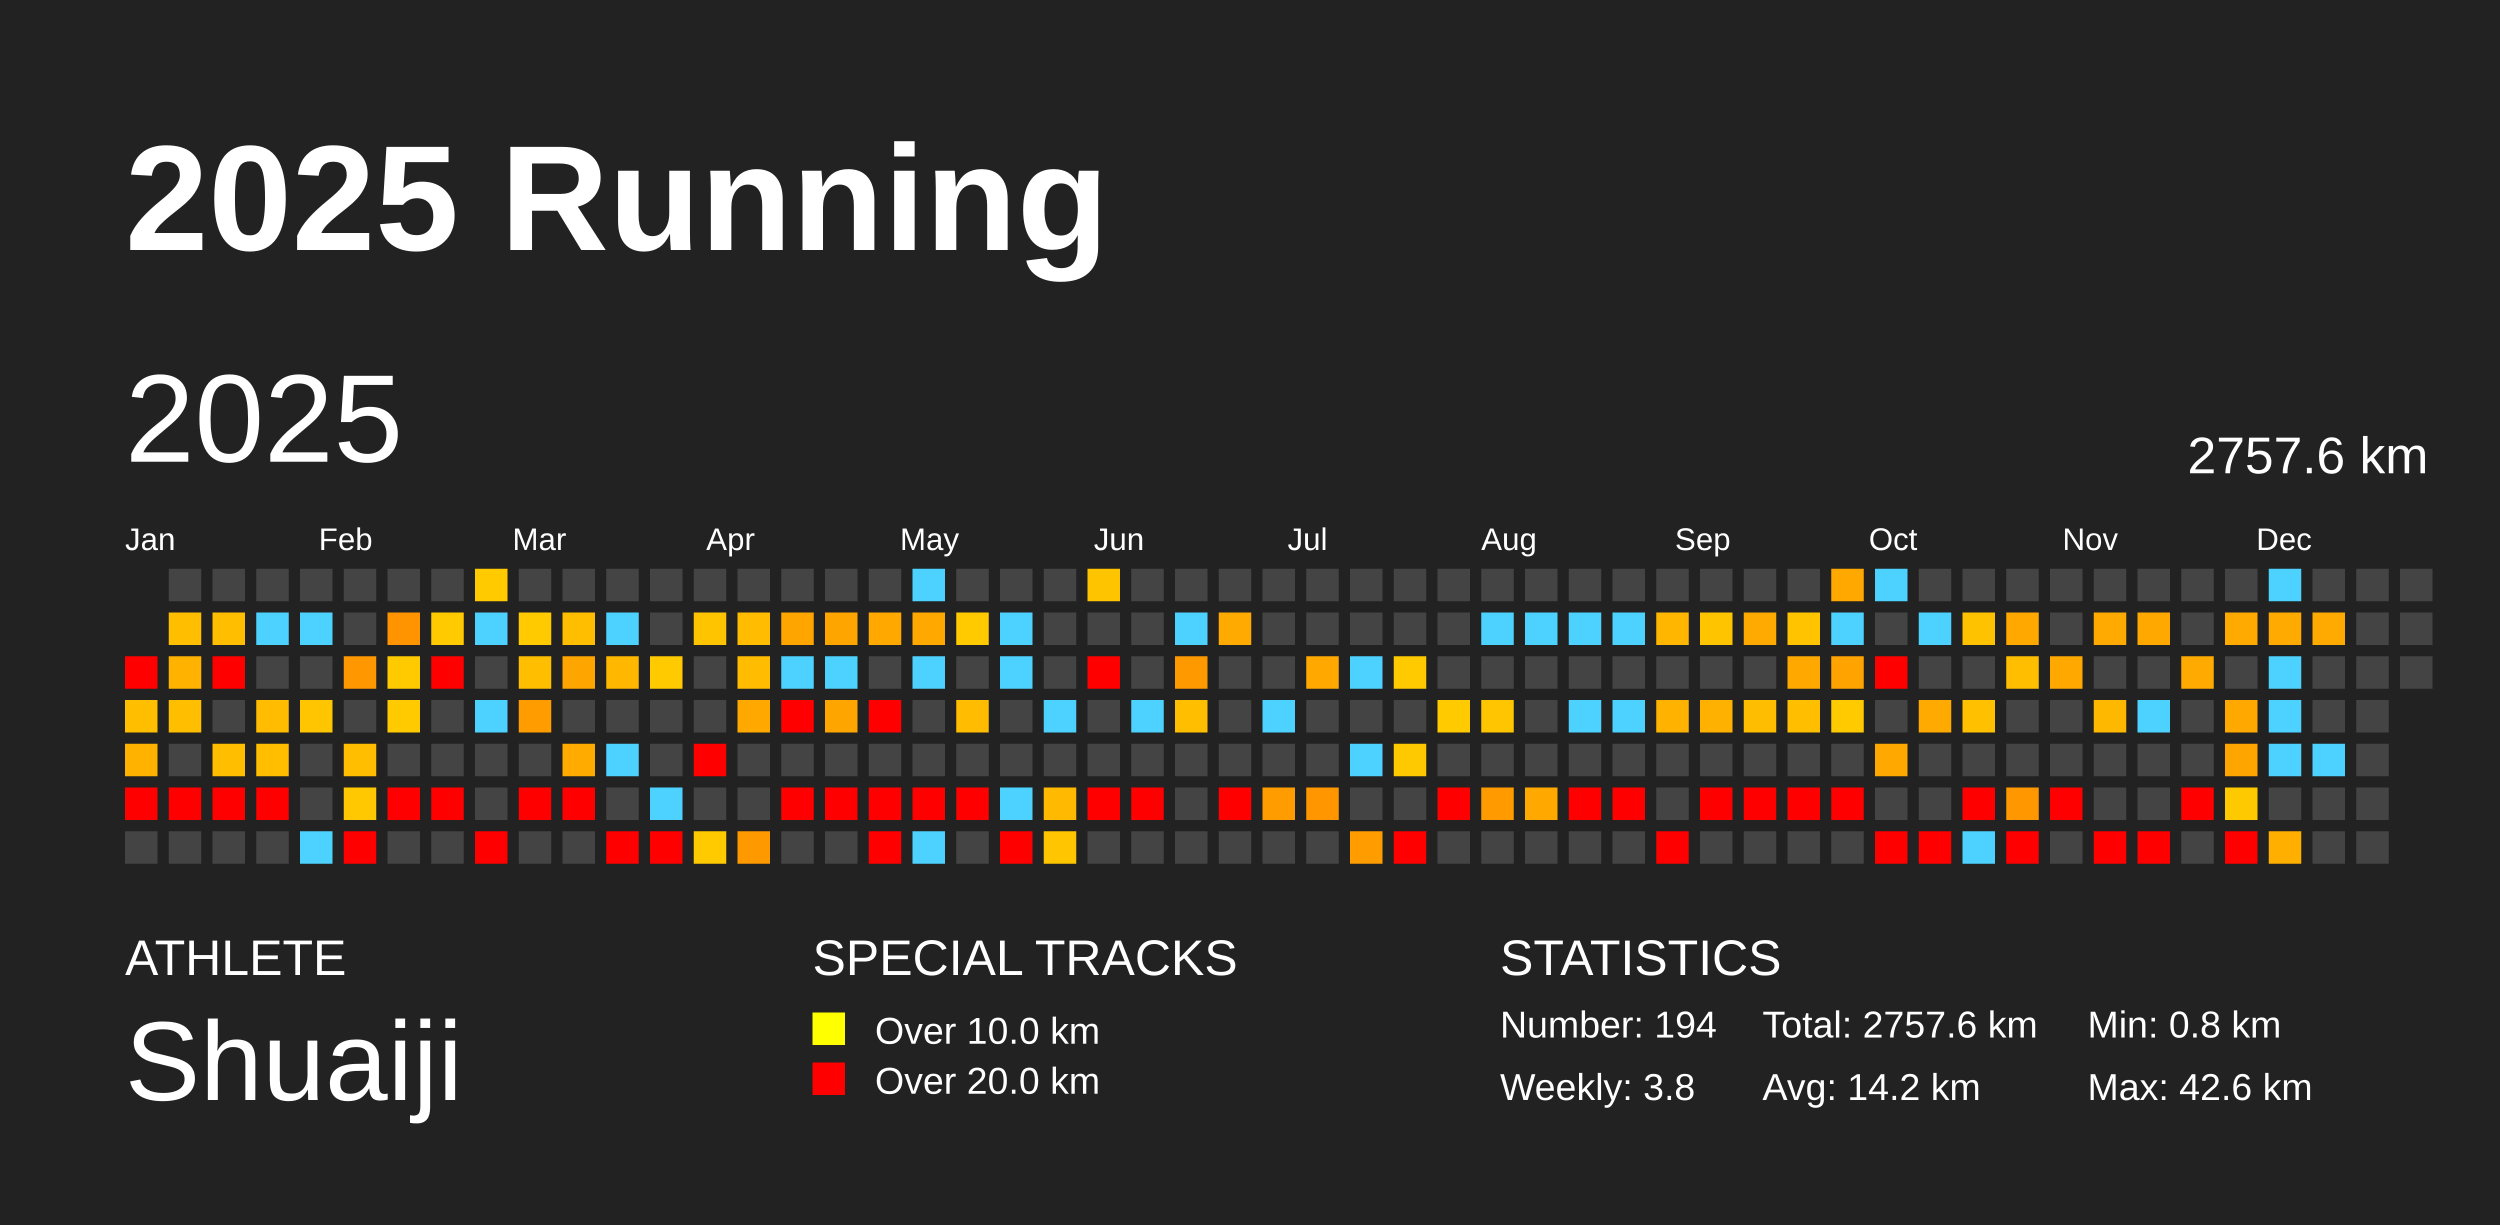
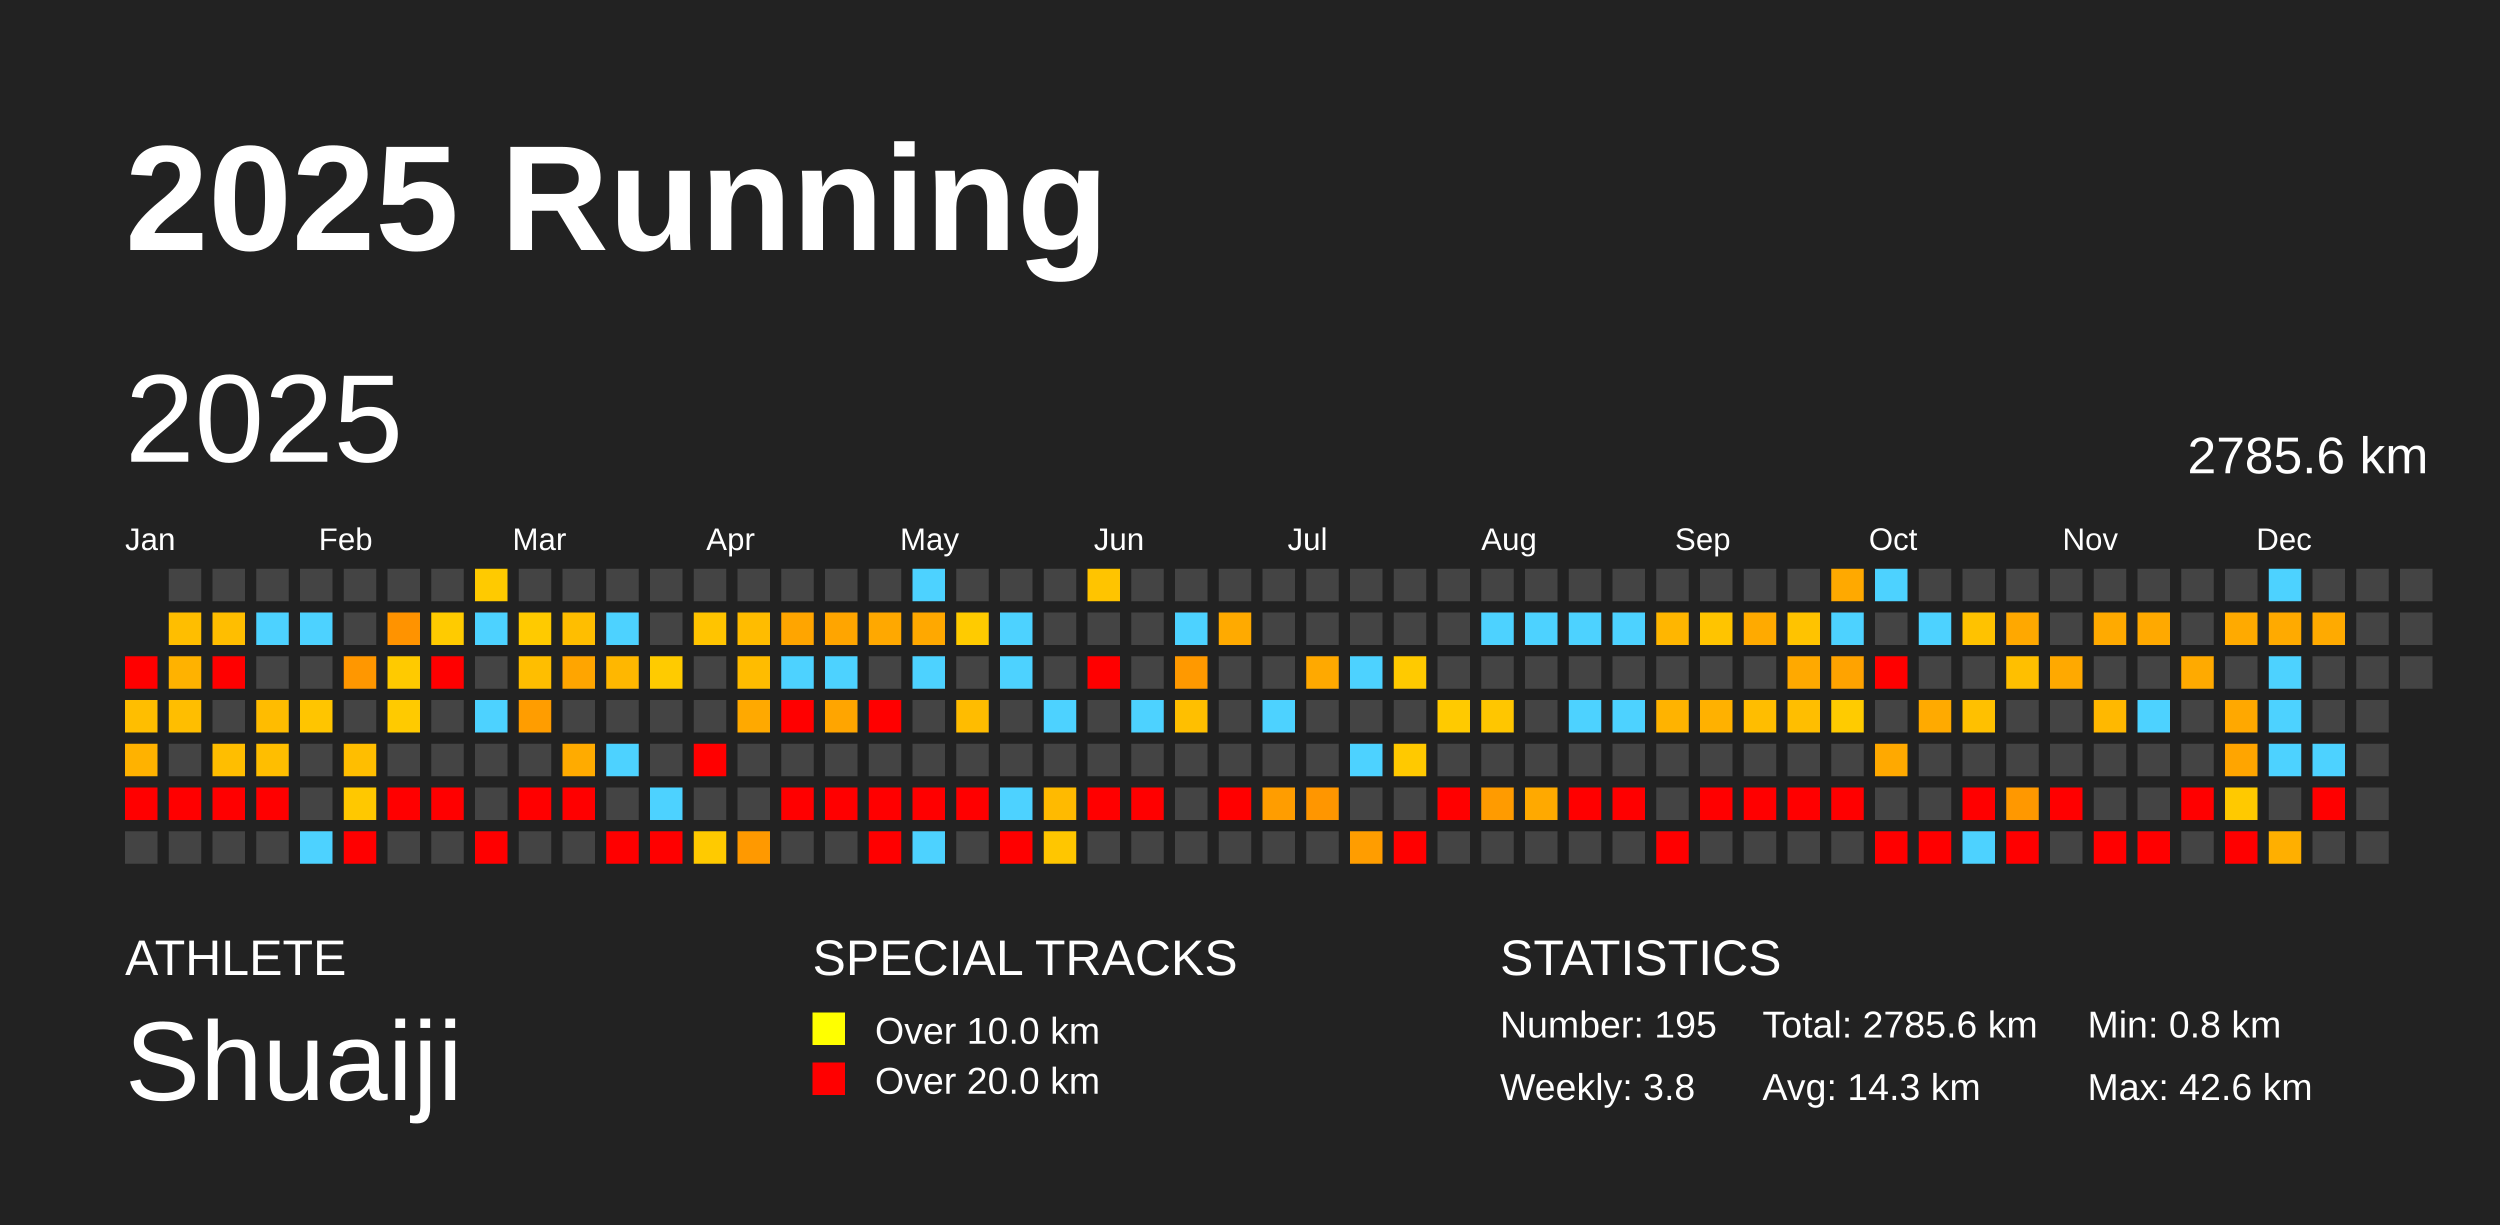
<svg xmlns="http://www.w3.org/2000/svg" baseProfile="full" height="98mm" version="1.1" viewBox="0,0,200,98" width="200mm">
  <defs />
  <rect fill="#222222" height="98" width="200" x="0" y="0" />
  <text fill="#FFFFFF" style="font-size:12px; font-family:Arial; font-weight:bold;" x="10" y="20">2025 Running</text>
  <text fill="#FFFFFF" style="font-size:4px; font-family:Arial" x="10" y="78">ATHLETE</text>
  <text fill="#FFFFFF" style="font-size:9px; font-family:Arial" x="10" y="88">Shuaiji</text>
  <text fill="#FFFFFF" style="font-size:4px; font-family:Arial" x="65" y="78">SPECIAL TRACKS</text>
  <rect fill="yellow" height="2.6" width="2.6" x="65" y="81" />
  <text fill="#FFFFFF" style="font-size:3px; font-family:Arial" x="70" y="83.5">Over 10.0 km</text>
  <rect fill="red" height="2.6" width="2.6" x="65" y="85" />
  <text fill="#FFFFFF" style="font-size:3px; font-family:Arial" x="70" y="87.5">Over 20.0 km</text>
  <text fill="#FFFFFF" style="font-size:4px; font-family:Arial" x="120" y="78">STATISTICS</text>
-   <text fill="#FFFFFF" style="font-size:3px; font-family:Arial" x="120" y="83">Number: 194</text>
+   <text fill="#FFFFFF" style="font-size:3px; font-family:Arial" x="120" y="83">Number: 195</text>
  <text fill="#FFFFFF" style="font-size:3px; font-family:Arial" x="120" y="88">Weekly: 3.8</text>
-   <text fill="#FFFFFF" style="font-size:3px; font-family:Arial" x="141" y="83">Total: 2757.6 km</text>
-   <text fill="#FFFFFF" style="font-size:3px; font-family:Arial" x="141" y="88">Avg: 14.2 km</text>
+   <text fill="#FFFFFF" style="font-size:3px; font-family:Arial" x="141" y="83">Total: 2785.6 km</text>
+   <text fill="#FFFFFF" style="font-size:3px; font-family:Arial" x="141" y="88">Avg: 14.3 km</text>
  <text fill="#FFFFFF" style="font-size:3px; font-family:Arial" x="167" y="83">Min: 0.8 km</text>
  <text fill="#FFFFFF" style="font-size:3px; font-family:Arial" x="167" y="88">Max: 42.6 km</text>
  <text dominant-baseline="hanging" fill="#FFFFFF" style="font-size:10.0px; font-family:Arial;" x="10" y="30">2025</text>
-   <text dominant-baseline="hanging" fill="#FFFFFF" style="font-size:4.125px; font-family:Arial;" x="175" y="35">2757.6 km</text>
+   <text dominant-baseline="hanging" fill="#FFFFFF" style="font-size:4.125px; font-family:Arial;" x="175" y="35">2785.6 km</text>
  <text fill="#FFFFFF" style="font-size:2.5px; font-family:Arial" x="10.0" y="44">Jan</text>
  <text fill="#FFFFFF" style="font-size:2.5px; font-family:Arial" x="25.5" y="44">Feb</text>
  <text fill="#FFFFFF" style="font-size:2.5px; font-family:Arial" x="41.0" y="44">Mar</text>
  <text fill="#FFFFFF" style="font-size:2.5px; font-family:Arial" x="56.5" y="44">Apr</text>
  <text fill="#FFFFFF" style="font-size:2.5px; font-family:Arial" x="72.0" y="44">May</text>
  <text fill="#FFFFFF" style="font-size:2.5px; font-family:Arial" x="87.5" y="44">Jun</text>
  <text fill="#FFFFFF" style="font-size:2.5px; font-family:Arial" x="103.0" y="44">Jul</text>
  <text fill="#FFFFFF" style="font-size:2.5px; font-family:Arial" x="118.5" y="44">Aug</text>
  <text fill="#FFFFFF" style="font-size:2.5px; font-family:Arial" x="134.0" y="44">Sep</text>
  <text fill="#FFFFFF" style="font-size:2.5px; font-family:Arial" x="149.5" y="44">Oct</text>
  <text fill="#FFFFFF" style="font-size:2.5px; font-family:Arial" x="165.0" y="44">Nov</text>
  <text fill="#FFFFFF" style="font-size:2.5px; font-family:Arial" x="180.5" y="44">Dec</text>
  <rect fill="red" height="2.6" width="2.6" x="10.0" y="52.5" />
  <rect fill="#ffbe00" height="2.6" width="2.6" x="10.0" y="56.0" />
  <rect fill="#ffb200" height="2.6" width="2.6" x="10.0" y="59.5" />
  <rect fill="red" height="2.6" width="2.6" x="10.0" y="63.0" />
  <rect fill="#444444" height="2.6" width="2.6" x="10.0" y="66.5" />
  <rect fill="#444444" height="2.6" width="2.6" x="13.5" y="45.5" />
  <rect fill="#ffbe00" height="2.6" width="2.6" x="13.5" y="49.0" />
  <rect fill="#ffb200" height="2.6" width="2.6" x="13.5" y="52.5" />
  <rect fill="#ffbe00" height="2.6" width="2.6" x="13.5" y="56.0" />
  <rect fill="#444444" height="2.6" width="2.6" x="13.5" y="59.5" />
  <rect fill="red" height="2.6" width="2.6" x="13.5" y="63.0" />
  <rect fill="#444444" height="2.6" width="2.6" x="13.5" y="66.5" />
  <rect fill="#444444" height="2.6" width="2.6" x="17.0" y="45.5" />
  <rect fill="#ffbe00" height="2.6" width="2.6" x="17.0" y="49.0" />
  <rect fill="red" height="2.6" width="2.6" x="17.0" y="52.5" />
  <rect fill="#444444" height="2.6" width="2.6" x="17.0" y="56.0" />
  <rect fill="#ffbe00" height="2.6" width="2.6" x="17.0" y="59.5" />
  <rect fill="red" height="2.6" width="2.6" x="17.0" y="63.0" />
  <rect fill="#444444" height="2.6" width="2.6" x="17.0" y="66.5" />
  <rect fill="#444444" height="2.6" width="2.6" x="20.5" y="45.5" />
  <rect fill="#4dd2ff" height="2.6" width="2.6" x="20.5" y="49.0" />
  <rect fill="#444444" height="2.6" width="2.6" x="20.5" y="52.5" />
  <rect fill="#ffbc00" height="2.6" width="2.6" x="20.5" y="56.0" />
  <rect fill="#ffbe00" height="2.6" width="2.6" x="20.5" y="59.5" />
  <rect fill="red" height="2.6" width="2.6" x="20.5" y="63.0" />
  <rect fill="#444444" height="2.6" width="2.6" x="20.5" y="66.5" />
  <rect fill="#444444" height="2.6" width="2.6" x="24.0" y="45.5" />
  <rect fill="#4dd2ff" height="2.6" width="2.6" x="24.0" y="49.0" />
  <rect fill="#444444" height="2.6" width="2.6" x="24.0" y="52.5" />
  <rect fill="#ffc500" height="2.6" width="2.6" x="24.0" y="56.0" />
  <rect fill="#444444" height="2.6" width="2.6" x="24.0" y="59.5" />
  <rect fill="#444444" height="2.6" width="2.6" x="24.0" y="63.0" />
  <rect fill="#4dd2ff" height="2.6" width="2.6" x="24.0" y="66.5" />
  <rect fill="#444444" height="2.6" width="2.6" x="27.5" y="45.5" />
  <rect fill="#444444" height="2.6" width="2.6" x="27.5" y="49.0" />
  <rect fill="#ff9700" height="2.6" width="2.6" x="27.5" y="52.5" />
  <rect fill="#444444" height="2.6" width="2.6" x="27.5" y="56.0" />
  <rect fill="#ffbe00" height="2.6" width="2.6" x="27.5" y="59.5" />
  <rect fill="#ffc800" height="2.6" width="2.6" x="27.5" y="63.0" />
  <rect fill="red" height="2.6" width="2.6" x="27.5" y="66.5" />
  <rect fill="#444444" height="2.6" width="2.6" x="31.0" y="45.5" />
  <rect fill="#ff9300" height="2.6" width="2.6" x="31.0" y="49.0" />
  <rect fill="#ffca00" height="2.6" width="2.6" x="31.0" y="52.5" />
  <rect fill="#ffca00" height="2.6" width="2.6" x="31.0" y="56.0" />
  <rect fill="#444444" height="2.6" width="2.6" x="31.0" y="59.5" />
  <rect fill="red" height="2.6" width="2.6" x="31.0" y="63.0" />
  <rect fill="#444444" height="2.6" width="2.6" x="31.0" y="66.5" />
  <rect fill="#444444" height="2.6" width="2.6" x="34.5" y="45.5" />
  <rect fill="#ffcb00" height="2.6" width="2.6" x="34.5" y="49.0" />
  <rect fill="red" height="2.6" width="2.6" x="34.5" y="52.5" />
  <rect fill="#444444" height="2.6" width="2.6" x="34.5" y="56.0" />
  <rect fill="#444444" height="2.6" width="2.6" x="34.5" y="59.5" />
  <rect fill="red" height="2.6" width="2.6" x="34.5" y="63.0" />
  <rect fill="#444444" height="2.6" width="2.6" x="34.5" y="66.5" />
  <rect fill="#ffca00" height="2.6" width="2.6" x="38.0" y="45.5" />
  <rect fill="#4dd2ff" height="2.6" width="2.6" x="38.0" y="49.0" />
  <rect fill="#444444" height="2.6" width="2.6" x="38.0" y="52.5" />
  <rect fill="#4dd2ff" height="2.6" width="2.6" x="38.0" y="56.0" />
  <rect fill="#444444" height="2.6" width="2.6" x="38.0" y="59.5" />
  <rect fill="#444444" height="2.6" width="2.6" x="38.0" y="63.0" />
  <rect fill="red" height="2.6" width="2.6" x="38.0" y="66.5" />
  <rect fill="#444444" height="2.6" width="2.6" x="41.5" y="45.5" />
  <rect fill="#ffca00" height="2.6" width="2.6" x="41.5" y="49.0" />
  <rect fill="#ffbe00" height="2.6" width="2.6" x="41.5" y="52.5" />
  <rect fill="#ff9d00" height="2.6" width="2.6" x="41.5" y="56.0" />
  <rect fill="#444444" height="2.6" width="2.6" x="41.5" y="59.5" />
  <rect fill="red" height="2.6" width="2.6" x="41.5" y="63.0" />
  <rect fill="#444444" height="2.6" width="2.6" x="41.5" y="66.5" />
  <rect fill="#444444" height="2.6" width="2.6" x="45.0" y="45.5" />
  <rect fill="#ffbe00" height="2.6" width="2.6" x="45.0" y="49.0" />
  <rect fill="#ffa500" height="2.6" width="2.6" x="45.0" y="52.5" />
  <rect fill="#444444" height="2.6" width="2.6" x="45.0" y="56.0" />
  <rect fill="#ffab00" height="2.6" width="2.6" x="45.0" y="59.5" />
  <rect fill="red" height="2.6" width="2.6" x="45.0" y="63.0" />
  <rect fill="#444444" height="2.6" width="2.6" x="45.0" y="66.5" />
  <rect fill="#444444" height="2.6" width="2.6" x="48.5" y="45.5" />
  <rect fill="#4dd2ff" height="2.6" width="2.6" x="48.5" y="49.0" />
  <rect fill="#ffb700" height="2.6" width="2.6" x="48.5" y="52.5" />
  <rect fill="#444444" height="2.6" width="2.6" x="48.5" y="56.0" />
  <rect fill="#4dd2ff" height="2.6" width="2.6" x="48.5" y="59.5" />
  <rect fill="#444444" height="2.6" width="2.6" x="48.5" y="63.0" />
  <rect fill="red" height="2.6" width="2.6" x="48.5" y="66.5" />
  <rect fill="#444444" height="2.6" width="2.6" x="52.0" y="45.5" />
  <rect fill="#444444" height="2.6" width="2.6" x="52.0" y="49.0" />
  <rect fill="#ffcb00" height="2.6" width="2.6" x="52.0" y="52.5" />
  <rect fill="#444444" height="2.6" width="2.6" x="52.0" y="56.0" />
  <rect fill="#444444" height="2.6" width="2.6" x="52.0" y="59.5" />
  <rect fill="#4dd2ff" height="2.6" width="2.6" x="52.0" y="63.0" />
  <rect fill="red" height="2.6" width="2.6" x="52.0" y="66.5" />
  <rect fill="#444444" height="2.6" width="2.6" x="55.5" y="45.5" />
  <rect fill="#ffc400" height="2.6" width="2.6" x="55.5" y="49.0" />
  <rect fill="#444444" height="2.6" width="2.6" x="55.5" y="52.5" />
  <rect fill="#444444" height="2.6" width="2.6" x="55.5" y="56.0" />
  <rect fill="red" height="2.6" width="2.6" x="55.5" y="59.5" />
  <rect fill="#444444" height="2.6" width="2.6" x="55.5" y="63.0" />
  <rect fill="#ffca00" height="2.6" width="2.6" x="55.5" y="66.5" />
  <rect fill="#444444" height="2.6" width="2.6" x="59.0" y="45.5" />
  <rect fill="#ffbc00" height="2.6" width="2.6" x="59.0" y="49.0" />
  <rect fill="#ffbc00" height="2.6" width="2.6" x="59.0" y="52.5" />
  <rect fill="#ffa900" height="2.6" width="2.6" x="59.0" y="56.0" />
  <rect fill="#444444" height="2.6" width="2.6" x="59.0" y="59.5" />
  <rect fill="#444444" height="2.6" width="2.6" x="59.0" y="63.0" />
  <rect fill="#ff9900" height="2.6" width="2.6" x="59.0" y="66.5" />
  <rect fill="#444444" height="2.6" width="2.6" x="62.5" y="45.5" />
  <rect fill="#ffa500" height="2.6" width="2.6" x="62.5" y="49.0" />
  <rect fill="#4dd2ff" height="2.6" width="2.6" x="62.5" y="52.5" />
  <rect fill="red" height="2.6" width="2.6" x="62.5" y="56.0" />
  <rect fill="#444444" height="2.6" width="2.6" x="62.5" y="59.5" />
  <rect fill="red" height="2.6" width="2.6" x="62.5" y="63.0" />
  <rect fill="#444444" height="2.6" width="2.6" x="62.5" y="66.5" />
  <rect fill="#444444" height="2.6" width="2.6" x="66.0" y="45.5" />
  <rect fill="#ffa500" height="2.6" width="2.6" x="66.0" y="49.0" />
  <rect fill="#4dd2ff" height="2.6" width="2.6" x="66.0" y="52.5" />
  <rect fill="#ffa500" height="2.6" width="2.6" x="66.0" y="56.0" />
  <rect fill="#444444" height="2.6" width="2.6" x="66.0" y="59.5" />
  <rect fill="red" height="2.6" width="2.6" x="66.0" y="63.0" />
  <rect fill="#444444" height="2.6" width="2.6" x="66.0" y="66.5" />
  <rect fill="#444444" height="2.6" width="2.6" x="69.5" y="45.5" />
  <rect fill="#ffa800" height="2.6" width="2.6" x="69.5" y="49.0" />
  <rect fill="#444444" height="2.6" width="2.6" x="69.5" y="52.5" />
  <rect fill="red" height="2.6" width="2.6" x="69.5" y="56.0" />
  <rect fill="#444444" height="2.6" width="2.6" x="69.5" y="59.5" />
  <rect fill="red" height="2.6" width="2.6" x="69.5" y="63.0" />
  <rect fill="red" height="2.6" width="2.6" x="69.5" y="66.5" />
  <rect fill="#4dd2ff" height="2.6" width="2.6" x="73.0" y="45.5" />
  <rect fill="#ffa800" height="2.6" width="2.6" x="73.0" y="49.0" />
  <rect fill="#4dd2ff" height="2.6" width="2.6" x="73.0" y="52.5" />
  <rect fill="#444444" height="2.6" width="2.6" x="73.0" y="56.0" />
  <rect fill="#444444" height="2.6" width="2.6" x="73.0" y="59.5" />
  <rect fill="red" height="2.6" width="2.6" x="73.0" y="63.0" />
  <rect fill="#4dd2ff" height="2.6" width="2.6" x="73.0" y="66.5" />
  <rect fill="#444444" height="2.6" width="2.6" x="76.5" y="45.5" />
  <rect fill="#ffcb00" height="2.6" width="2.6" x="76.5" y="49.0" />
  <rect fill="#444444" height="2.6" width="2.6" x="76.5" y="52.5" />
  <rect fill="#ffbc00" height="2.6" width="2.6" x="76.5" y="56.0" />
  <rect fill="#444444" height="2.6" width="2.6" x="76.5" y="59.5" />
  <rect fill="red" height="2.6" width="2.6" x="76.5" y="63.0" />
  <rect fill="#444444" height="2.6" width="2.6" x="76.5" y="66.5" />
  <rect fill="#444444" height="2.6" width="2.6" x="80.0" y="45.5" />
  <rect fill="#4dd2ff" height="2.6" width="2.6" x="80.0" y="49.0" />
  <rect fill="#4dd2ff" height="2.6" width="2.6" x="80.0" y="52.5" />
  <rect fill="#444444" height="2.6" width="2.6" x="80.0" y="56.0" />
  <rect fill="#444444" height="2.6" width="2.6" x="80.0" y="59.5" />
  <rect fill="#4dd2ff" height="2.6" width="2.6" x="80.0" y="63.0" />
  <rect fill="red" height="2.6" width="2.6" x="80.0" y="66.5" />
  <rect fill="#444444" height="2.6" width="2.6" x="83.5" y="45.5" />
  <rect fill="#444444" height="2.6" width="2.6" x="83.5" y="49.0" />
  <rect fill="#444444" height="2.6" width="2.6" x="83.5" y="52.5" />
  <rect fill="#4dd2ff" height="2.6" width="2.6" x="83.5" y="56.0" />
  <rect fill="#444444" height="2.6" width="2.6" x="83.5" y="59.5" />
  <rect fill="#ffba00" height="2.6" width="2.6" x="83.5" y="63.0" />
  <rect fill="#ffc600" height="2.6" width="2.6" x="83.5" y="66.5" />
  <rect fill="#ffc400" height="2.6" width="2.6" x="87.0" y="45.5" />
  <rect fill="#444444" height="2.6" width="2.6" x="87.0" y="49.0" />
  <rect fill="red" height="2.6" width="2.6" x="87.0" y="52.5" />
  <rect fill="#444444" height="2.6" width="2.6" x="87.0" y="56.0" />
  <rect fill="#444444" height="2.6" width="2.6" x="87.0" y="59.5" />
  <rect fill="red" height="2.6" width="2.6" x="87.0" y="63.0" />
  <rect fill="#444444" height="2.6" width="2.6" x="87.0" y="66.5" />
  <rect fill="#444444" height="2.6" width="2.6" x="90.5" y="45.5" />
  <rect fill="#444444" height="2.6" width="2.6" x="90.5" y="49.0" />
  <rect fill="#444444" height="2.6" width="2.6" x="90.5" y="52.5" />
  <rect fill="#4dd2ff" height="2.6" width="2.6" x="90.5" y="56.0" />
  <rect fill="#444444" height="2.6" width="2.6" x="90.5" y="59.5" />
  <rect fill="red" height="2.6" width="2.6" x="90.5" y="63.0" />
  <rect fill="#444444" height="2.6" width="2.6" x="90.5" y="66.5" />
  <rect fill="#444444" height="2.6" width="2.6" x="94.0" y="45.5" />
  <rect fill="#4dd2ff" height="2.6" width="2.6" x="94.0" y="49.0" />
  <rect fill="#ff9900" height="2.6" width="2.6" x="94.0" y="52.5" />
  <rect fill="#ffbf00" height="2.6" width="2.6" x="94.0" y="56.0" />
  <rect fill="#444444" height="2.6" width="2.6" x="94.0" y="59.5" />
  <rect fill="#444444" height="2.6" width="2.6" x="94.0" y="63.0" />
  <rect fill="#444444" height="2.6" width="2.6" x="94.0" y="66.5" />
  <rect fill="#444444" height="2.6" width="2.6" x="97.5" y="45.5" />
  <rect fill="#ffaa00" height="2.6" width="2.6" x="97.5" y="49.0" />
  <rect fill="#444444" height="2.6" width="2.6" x="97.5" y="52.5" />
  <rect fill="#444444" height="2.6" width="2.6" x="97.5" y="56.0" />
  <rect fill="#444444" height="2.6" width="2.6" x="97.5" y="59.5" />
  <rect fill="red" height="2.6" width="2.6" x="97.5" y="63.0" />
  <rect fill="#444444" height="2.6" width="2.6" x="97.5" y="66.5" />
  <rect fill="#444444" height="2.6" width="2.6" x="101.0" y="45.5" />
  <rect fill="#444444" height="2.6" width="2.6" x="101.0" y="49.0" />
  <rect fill="#444444" height="2.6" width="2.6" x="101.0" y="52.5" />
  <rect fill="#4dd2ff" height="2.6" width="2.6" x="101.0" y="56.0" />
  <rect fill="#444444" height="2.6" width="2.6" x="101.0" y="59.5" />
  <rect fill="#ff9d00" height="2.6" width="2.6" x="101.0" y="63.0" />
  <rect fill="#444444" height="2.6" width="2.6" x="101.0" y="66.5" />
  <rect fill="#444444" height="2.6" width="2.6" x="104.5" y="45.5" />
  <rect fill="#444444" height="2.6" width="2.6" x="104.5" y="49.0" />
  <rect fill="#ffa900" height="2.6" width="2.6" x="104.5" y="52.5" />
  <rect fill="#444444" height="2.6" width="2.6" x="104.5" y="56.0" />
  <rect fill="#444444" height="2.6" width="2.6" x="104.5" y="59.5" />
  <rect fill="#ff9600" height="2.6" width="2.6" x="104.5" y="63.0" />
  <rect fill="#444444" height="2.6" width="2.6" x="104.5" y="66.5" />
  <rect fill="#444444" height="2.6" width="2.6" x="108.0" y="45.5" />
  <rect fill="#444444" height="2.6" width="2.6" x="108.0" y="49.0" />
  <rect fill="#4dd2ff" height="2.6" width="2.6" x="108.0" y="52.5" />
  <rect fill="#444444" height="2.6" width="2.6" x="108.0" y="56.0" />
  <rect fill="#4dd2ff" height="2.6" width="2.6" x="108.0" y="59.5" />
  <rect fill="#444444" height="2.6" width="2.6" x="108.0" y="63.0" />
  <rect fill="#ff9d00" height="2.6" width="2.6" x="108.0" y="66.5" />
  <rect fill="#444444" height="2.6" width="2.6" x="111.5" y="45.5" />
  <rect fill="#444444" height="2.6" width="2.6" x="111.5" y="49.0" />
  <rect fill="#ffca00" height="2.6" width="2.6" x="111.5" y="52.5" />
  <rect fill="#444444" height="2.6" width="2.6" x="111.5" y="56.0" />
  <rect fill="#ffc900" height="2.6" width="2.6" x="111.5" y="59.5" />
  <rect fill="#444444" height="2.6" width="2.6" x="111.5" y="63.0" />
  <rect fill="red" height="2.6" width="2.6" x="111.5" y="66.5" />
  <rect fill="#444444" height="2.6" width="2.6" x="115.0" y="45.5" />
  <rect fill="#444444" height="2.6" width="2.6" x="115.0" y="49.0" />
  <rect fill="#444444" height="2.6" width="2.6" x="115.0" y="52.5" />
  <rect fill="#ffca00" height="2.6" width="2.6" x="115.0" y="56.0" />
  <rect fill="#444444" height="2.6" width="2.6" x="115.0" y="59.5" />
  <rect fill="red" height="2.6" width="2.6" x="115.0" y="63.0" />
  <rect fill="#444444" height="2.6" width="2.6" x="115.0" y="66.5" />
  <rect fill="#444444" height="2.6" width="2.6" x="118.5" y="45.5" />
  <rect fill="#4dd2ff" height="2.6" width="2.6" x="118.5" y="49.0" />
  <rect fill="#444444" height="2.6" width="2.6" x="118.5" y="52.5" />
  <rect fill="#ffc600" height="2.6" width="2.6" x="118.5" y="56.0" />
  <rect fill="#444444" height="2.6" width="2.6" x="118.5" y="59.5" />
  <rect fill="#ff9b00" height="2.6" width="2.6" x="118.5" y="63.0" />
  <rect fill="#444444" height="2.6" width="2.6" x="118.5" y="66.5" />
  <rect fill="#444444" height="2.6" width="2.6" x="122.0" y="45.5" />
  <rect fill="#4dd2ff" height="2.6" width="2.6" x="122.0" y="49.0" />
  <rect fill="#444444" height="2.6" width="2.6" x="122.0" y="52.5" />
  <rect fill="#444444" height="2.6" width="2.6" x="122.0" y="56.0" />
  <rect fill="#444444" height="2.6" width="2.6" x="122.0" y="59.5" />
  <rect fill="#ffa900" height="2.6" width="2.6" x="122.0" y="63.0" />
  <rect fill="#444444" height="2.6" width="2.6" x="122.0" y="66.5" />
  <rect fill="#444444" height="2.6" width="2.6" x="125.5" y="45.5" />
  <rect fill="#4dd2ff" height="2.6" width="2.6" x="125.5" y="49.0" />
  <rect fill="#444444" height="2.6" width="2.6" x="125.5" y="52.5" />
  <rect fill="#4dd2ff" height="2.6" width="2.6" x="125.5" y="56.0" />
  <rect fill="#444444" height="2.6" width="2.6" x="125.5" y="59.5" />
  <rect fill="red" height="2.6" width="2.6" x="125.5" y="63.0" />
  <rect fill="#444444" height="2.6" width="2.6" x="125.5" y="66.5" />
  <rect fill="#444444" height="2.6" width="2.6" x="129.0" y="45.5" />
  <rect fill="#4dd2ff" height="2.6" width="2.6" x="129.0" y="49.0" />
  <rect fill="#444444" height="2.6" width="2.6" x="129.0" y="52.5" />
  <rect fill="#4dd2ff" height="2.6" width="2.6" x="129.0" y="56.0" />
  <rect fill="#444444" height="2.6" width="2.6" x="129.0" y="59.5" />
  <rect fill="red" height="2.6" width="2.6" x="129.0" y="63.0" />
  <rect fill="#444444" height="2.6" width="2.6" x="129.0" y="66.5" />
  <rect fill="#444444" height="2.6" width="2.6" x="132.5" y="45.5" />
  <rect fill="#ffb600" height="2.6" width="2.6" x="132.5" y="49.0" />
  <rect fill="#444444" height="2.6" width="2.6" x="132.5" y="52.5" />
  <rect fill="#ffb300" height="2.6" width="2.6" x="132.5" y="56.0" />
  <rect fill="#444444" height="2.6" width="2.6" x="132.5" y="59.5" />
  <rect fill="#444444" height="2.6" width="2.6" x="132.5" y="63.0" />
  <rect fill="red" height="2.6" width="2.6" x="132.5" y="66.5" />
  <rect fill="#444444" height="2.6" width="2.6" x="136.0" y="45.5" />
  <rect fill="#ffc400" height="2.6" width="2.6" x="136.0" y="49.0" />
  <rect fill="#444444" height="2.6" width="2.6" x="136.0" y="52.5" />
  <rect fill="#ffb100" height="2.6" width="2.6" x="136.0" y="56.0" />
  <rect fill="#444444" height="2.6" width="2.6" x="136.0" y="59.5" />
  <rect fill="red" height="2.6" width="2.6" x="136.0" y="63.0" />
  <rect fill="#444444" height="2.6" width="2.6" x="136.0" y="66.5" />
  <rect fill="#444444" height="2.6" width="2.6" x="139.5" y="45.5" />
  <rect fill="#ffaa00" height="2.6" width="2.6" x="139.5" y="49.0" />
  <rect fill="#444444" height="2.6" width="2.6" x="139.5" y="52.5" />
  <rect fill="#ffbd00" height="2.6" width="2.6" x="139.5" y="56.0" />
  <rect fill="#444444" height="2.6" width="2.6" x="139.5" y="59.5" />
  <rect fill="red" height="2.6" width="2.6" x="139.5" y="63.0" />
  <rect fill="#444444" height="2.6" width="2.6" x="139.5" y="66.5" />
  <rect fill="#444444" height="2.6" width="2.6" x="143.0" y="45.5" />
  <rect fill="#ffc300" height="2.6" width="2.6" x="143.0" y="49.0" />
  <rect fill="#ffa900" height="2.6" width="2.6" x="143.0" y="52.5" />
  <rect fill="#ffbe00" height="2.6" width="2.6" x="143.0" y="56.0" />
  <rect fill="#444444" height="2.6" width="2.6" x="143.0" y="59.5" />
  <rect fill="red" height="2.6" width="2.6" x="143.0" y="63.0" />
  <rect fill="#444444" height="2.6" width="2.6" x="143.0" y="66.5" />
  <rect fill="#ffa900" height="2.6" width="2.6" x="146.5" y="45.5" />
  <rect fill="#4dd2ff" height="2.6" width="2.6" x="146.5" y="49.0" />
  <rect fill="#ffa300" height="2.6" width="2.6" x="146.5" y="52.5" />
  <rect fill="#ffcb00" height="2.6" width="2.6" x="146.5" y="56.0" />
  <rect fill="#444444" height="2.6" width="2.6" x="146.5" y="59.5" />
  <rect fill="red" height="2.6" width="2.6" x="146.5" y="63.0" />
  <rect fill="#444444" height="2.6" width="2.6" x="146.5" y="66.5" />
  <rect fill="#4dd2ff" height="2.6" width="2.6" x="150.0" y="45.5" />
  <rect fill="#444444" height="2.6" width="2.6" x="150.0" y="49.0" />
  <rect fill="red" height="2.6" width="2.6" x="150.0" y="52.5" />
  <rect fill="#444444" height="2.6" width="2.6" x="150.0" y="56.0" />
  <rect fill="#ffa900" height="2.6" width="2.6" x="150.0" y="59.5" />
  <rect fill="#444444" height="2.6" width="2.6" x="150.0" y="63.0" />
  <rect fill="red" height="2.6" width="2.6" x="150.0" y="66.5" />
  <rect fill="#444444" height="2.6" width="2.6" x="153.5" y="45.5" />
  <rect fill="#4dd2ff" height="2.6" width="2.6" x="153.5" y="49.0" />
  <rect fill="#444444" height="2.6" width="2.6" x="153.5" y="52.5" />
  <rect fill="#ffaa00" height="2.6" width="2.6" x="153.5" y="56.0" />
  <rect fill="#444444" height="2.6" width="2.6" x="153.5" y="59.5" />
  <rect fill="#444444" height="2.6" width="2.6" x="153.5" y="63.0" />
  <rect fill="red" height="2.6" width="2.6" x="153.5" y="66.5" />
  <rect fill="#444444" height="2.6" width="2.6" x="157.0" y="45.5" />
  <rect fill="#ffc200" height="2.6" width="2.6" x="157.0" y="49.0" />
  <rect fill="#444444" height="2.6" width="2.6" x="157.0" y="52.5" />
  <rect fill="#ffc000" height="2.6" width="2.6" x="157.0" y="56.0" />
  <rect fill="#444444" height="2.6" width="2.6" x="157.0" y="59.5" />
  <rect fill="red" height="2.6" width="2.6" x="157.0" y="63.0" />
  <rect fill="#4dd2ff" height="2.6" width="2.6" x="157.0" y="66.5" />
  <rect fill="#444444" height="2.6" width="2.6" x="160.5" y="45.5" />
  <rect fill="#ffa800" height="2.6" width="2.6" x="160.5" y="49.0" />
  <rect fill="#ffbf00" height="2.6" width="2.6" x="160.5" y="52.5" />
  <rect fill="#444444" height="2.6" width="2.6" x="160.5" y="56.0" />
  <rect fill="#444444" height="2.6" width="2.6" x="160.5" y="59.5" />
  <rect fill="#ff9800" height="2.6" width="2.6" x="160.5" y="63.0" />
  <rect fill="red" height="2.6" width="2.6" x="160.5" y="66.5" />
  <rect fill="#444444" height="2.6" width="2.6" x="164.0" y="45.5" />
  <rect fill="#444444" height="2.6" width="2.6" x="164.0" y="49.0" />
  <rect fill="#ffa900" height="2.6" width="2.6" x="164.0" y="52.5" />
  <rect fill="#444444" height="2.6" width="2.6" x="164.0" y="56.0" />
  <rect fill="#444444" height="2.6" width="2.6" x="164.0" y="59.5" />
  <rect fill="red" height="2.6" width="2.6" x="164.0" y="63.0" />
  <rect fill="#444444" height="2.6" width="2.6" x="164.0" y="66.5" />
  <rect fill="#444444" height="2.6" width="2.6" x="167.5" y="45.5" />
  <rect fill="#ffaa00" height="2.6" width="2.6" x="167.5" y="49.0" />
  <rect fill="#444444" height="2.6" width="2.6" x="167.5" y="52.5" />
  <rect fill="#ffb800" height="2.6" width="2.6" x="167.5" y="56.0" />
  <rect fill="#444444" height="2.6" width="2.6" x="167.5" y="59.5" />
  <rect fill="#444444" height="2.6" width="2.6" x="167.5" y="63.0" />
  <rect fill="red" height="2.6" width="2.6" x="167.5" y="66.5" />
  <rect fill="#444444" height="2.6" width="2.6" x="171.0" y="45.5" />
  <rect fill="#ffa900" height="2.6" width="2.6" x="171.0" y="49.0" />
  <rect fill="#444444" height="2.6" width="2.6" x="171.0" y="52.5" />
  <rect fill="#4dd2ff" height="2.6" width="2.6" x="171.0" y="56.0" />
  <rect fill="#444444" height="2.6" width="2.6" x="171.0" y="59.5" />
  <rect fill="#444444" height="2.6" width="2.6" x="171.0" y="63.0" />
  <rect fill="red" height="2.6" width="2.6" x="171.0" y="66.5" />
  <rect fill="#444444" height="2.6" width="2.6" x="174.5" y="45.5" />
  <rect fill="#444444" height="2.6" width="2.6" x="174.5" y="49.0" />
  <rect fill="#ffaa00" height="2.6" width="2.6" x="174.5" y="52.5" />
  <rect fill="#444444" height="2.6" width="2.6" x="174.5" y="56.0" />
  <rect fill="#444444" height="2.6" width="2.6" x="174.5" y="59.5" />
  <rect fill="red" height="2.6" width="2.6" x="174.5" y="63.0" />
  <rect fill="#444444" height="2.6" width="2.6" x="174.5" y="66.5" />
  <rect fill="#444444" height="2.6" width="2.6" x="178.0" y="45.5" />
  <rect fill="#ffaa00" height="2.6" width="2.6" x="178.0" y="49.0" />
  <rect fill="#444444" height="2.6" width="2.6" x="178.0" y="52.5" />
  <rect fill="#ffa800" height="2.6" width="2.6" x="178.0" y="56.0" />
  <rect fill="#ffa500" height="2.6" width="2.6" x="178.0" y="59.5" />
  <rect fill="#ffc900" height="2.6" width="2.6" x="178.0" y="63.0" />
  <rect fill="red" height="2.6" width="2.6" x="178.0" y="66.5" />
  <rect fill="#4dd2ff" height="2.6" width="2.6" x="181.5" y="45.5" />
  <rect fill="#ffaa00" height="2.6" width="2.6" x="181.5" y="49.0" />
  <rect fill="#4dd2ff" height="2.6" width="2.6" x="181.5" y="52.5" />
  <rect fill="#4dd2ff" height="2.6" width="2.6" x="181.5" y="56.0" />
  <rect fill="#4dd2ff" height="2.6" width="2.6" x="181.5" y="59.5" />
  <rect fill="#444444" height="2.6" width="2.6" x="181.5" y="63.0" />
  <rect fill="#ffaf00" height="2.6" width="2.6" x="181.5" y="66.5" />
  <rect fill="#444444" height="2.6" width="2.6" x="185.0" y="45.5" />
  <rect fill="#ffaa00" height="2.6" width="2.6" x="185.0" y="49.0" />
  <rect fill="#444444" height="2.6" width="2.6" x="185.0" y="52.5" />
  <rect fill="#444444" height="2.6" width="2.6" x="185.0" y="56.0" />
  <rect fill="#4dd2ff" height="2.6" width="2.6" x="185.0" y="59.5" />
-   <rect fill="#444444" height="2.6" width="2.6" x="185.0" y="63.0" />
+   <rect fill="red" height="2.6" width="2.6" x="185.0" y="63.0" />
  <rect fill="#444444" height="2.6" width="2.6" x="185.0" y="66.5" />
  <rect fill="#444444" height="2.6" width="2.6" x="188.5" y="45.5" />
  <rect fill="#444444" height="2.6" width="2.6" x="188.5" y="49.0" />
  <rect fill="#444444" height="2.6" width="2.6" x="188.5" y="52.5" />
  <rect fill="#444444" height="2.6" width="2.6" x="188.5" y="56.0" />
  <rect fill="#444444" height="2.6" width="2.6" x="188.5" y="59.5" />
  <rect fill="#444444" height="2.6" width="2.6" x="188.5" y="63.0" />
  <rect fill="#444444" height="2.6" width="2.6" x="188.5" y="66.5" />
  <rect fill="#444444" height="2.6" width="2.6" x="192.0" y="45.5" />
  <rect fill="#444444" height="2.6" width="2.6" x="192.0" y="49.0" />
  <rect fill="#444444" height="2.6" width="2.6" x="192.0" y="52.5" />
</svg>
